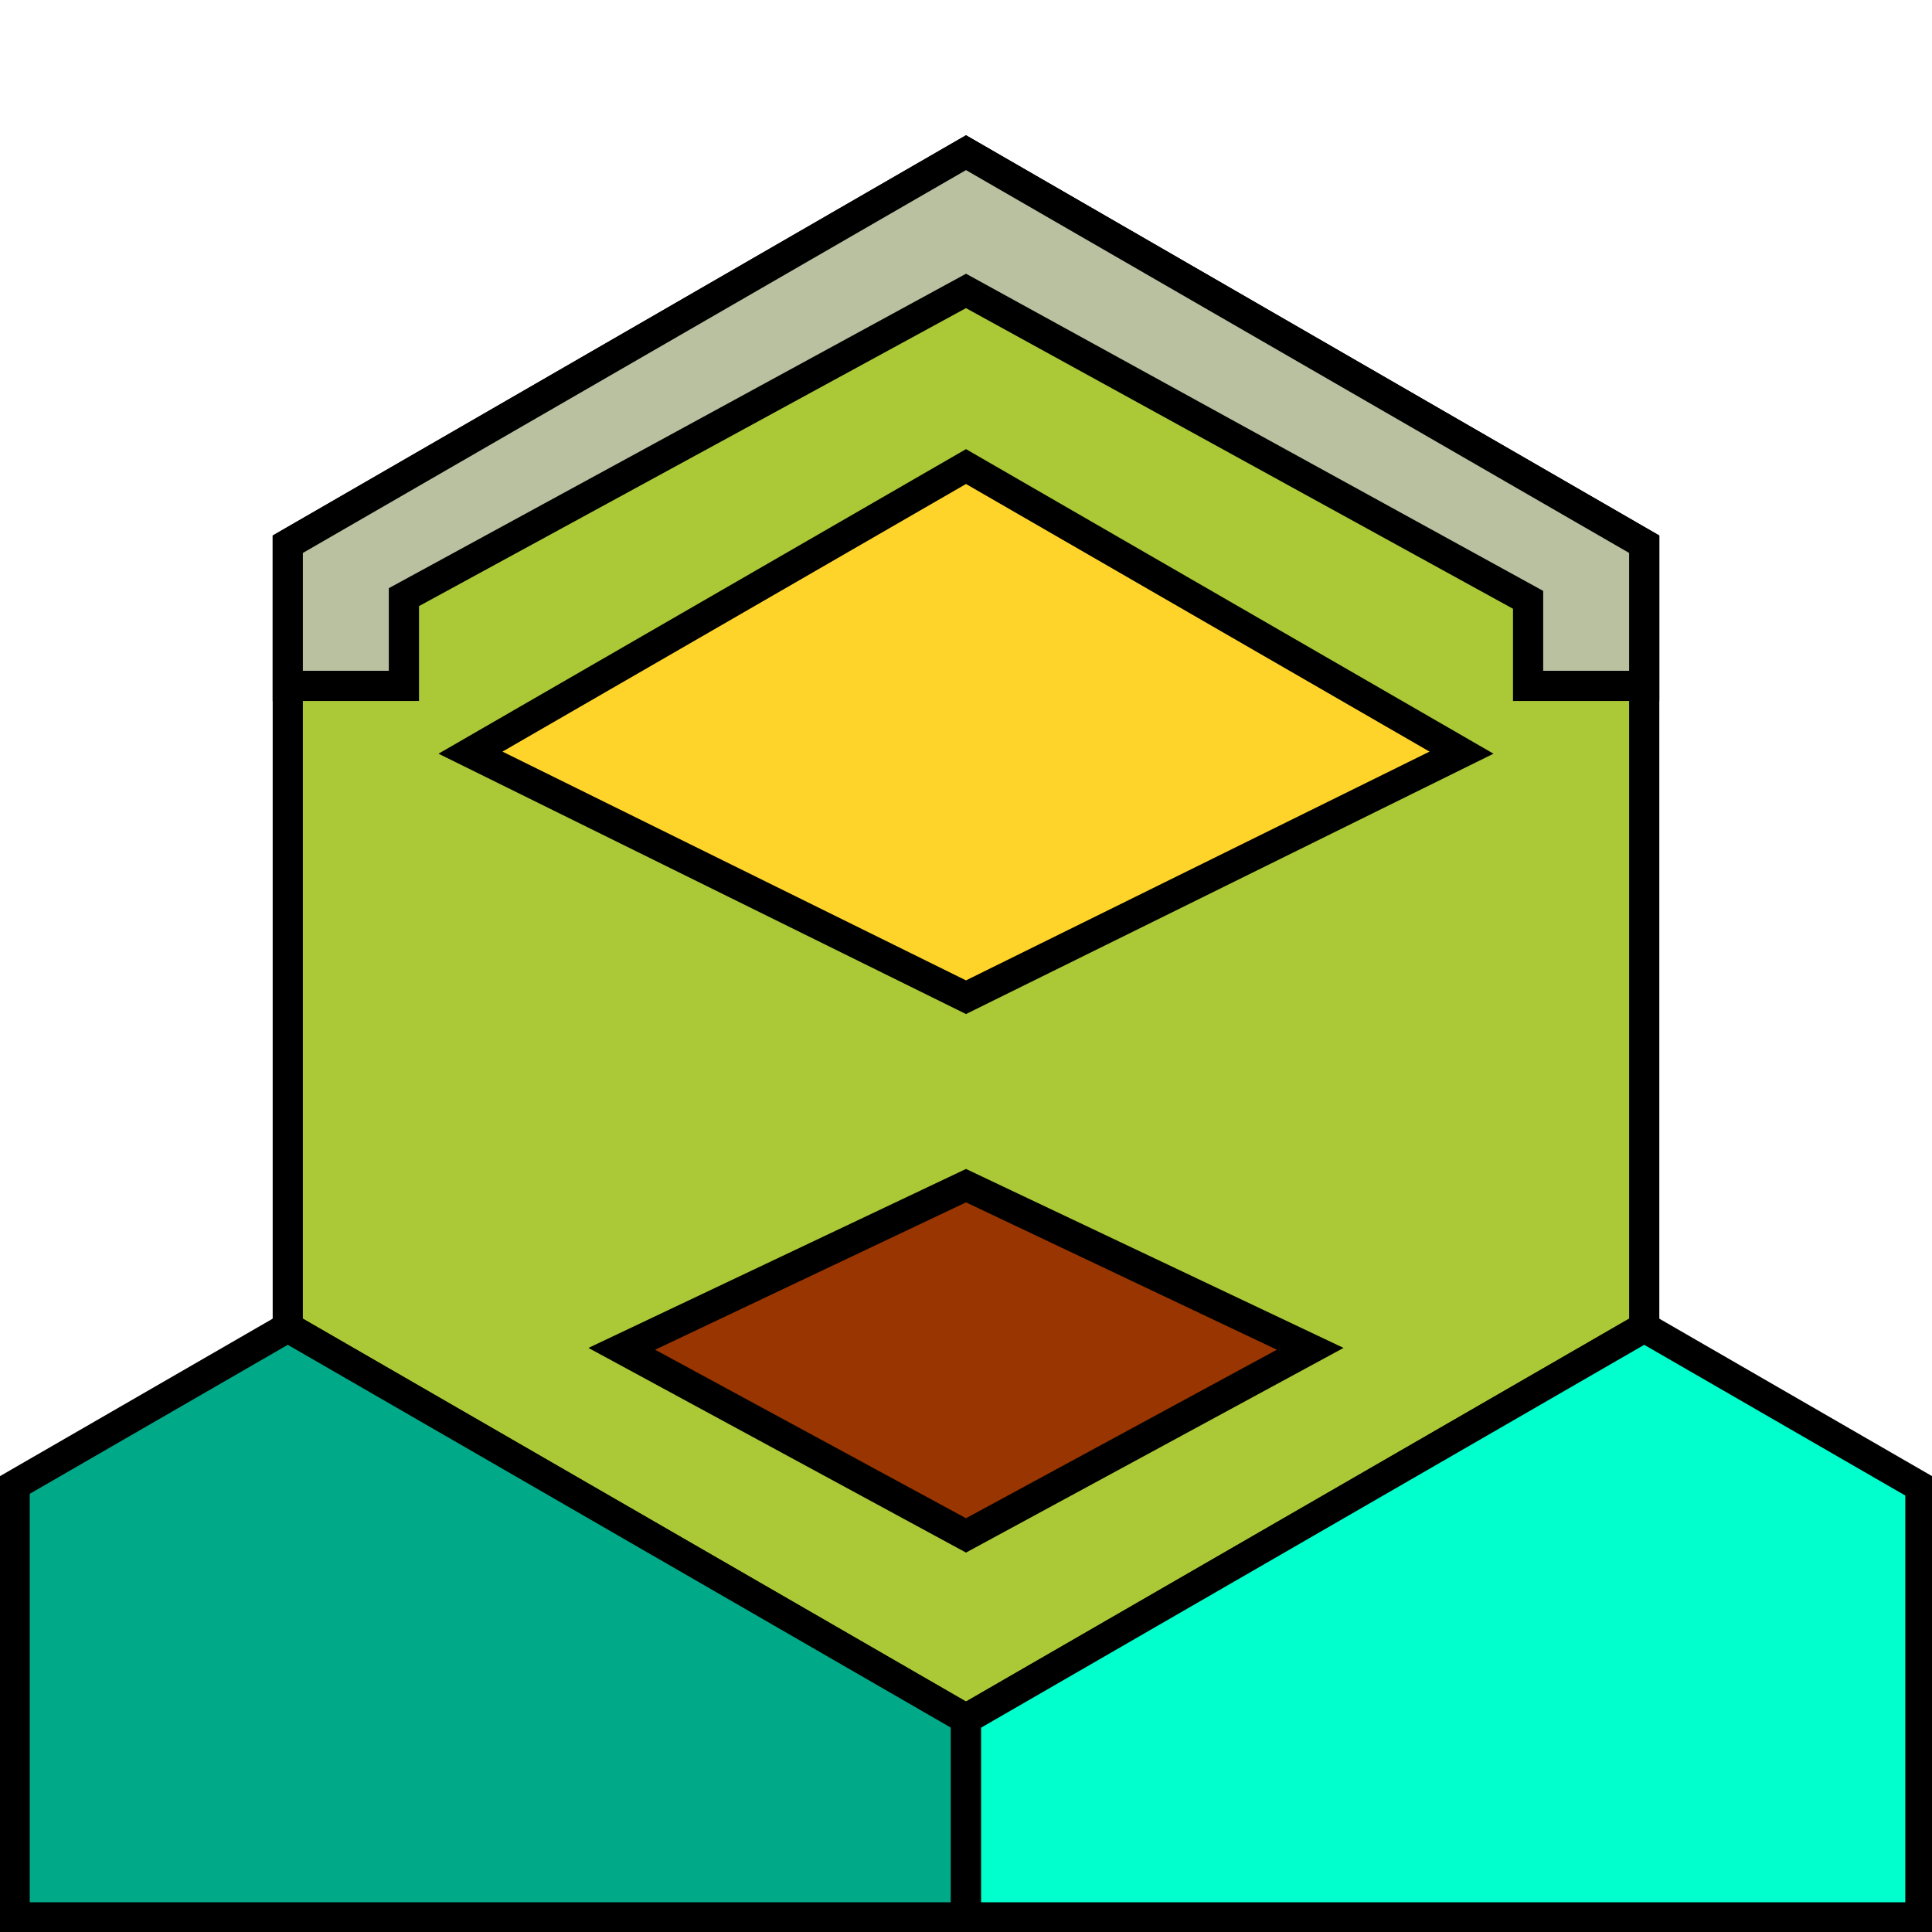
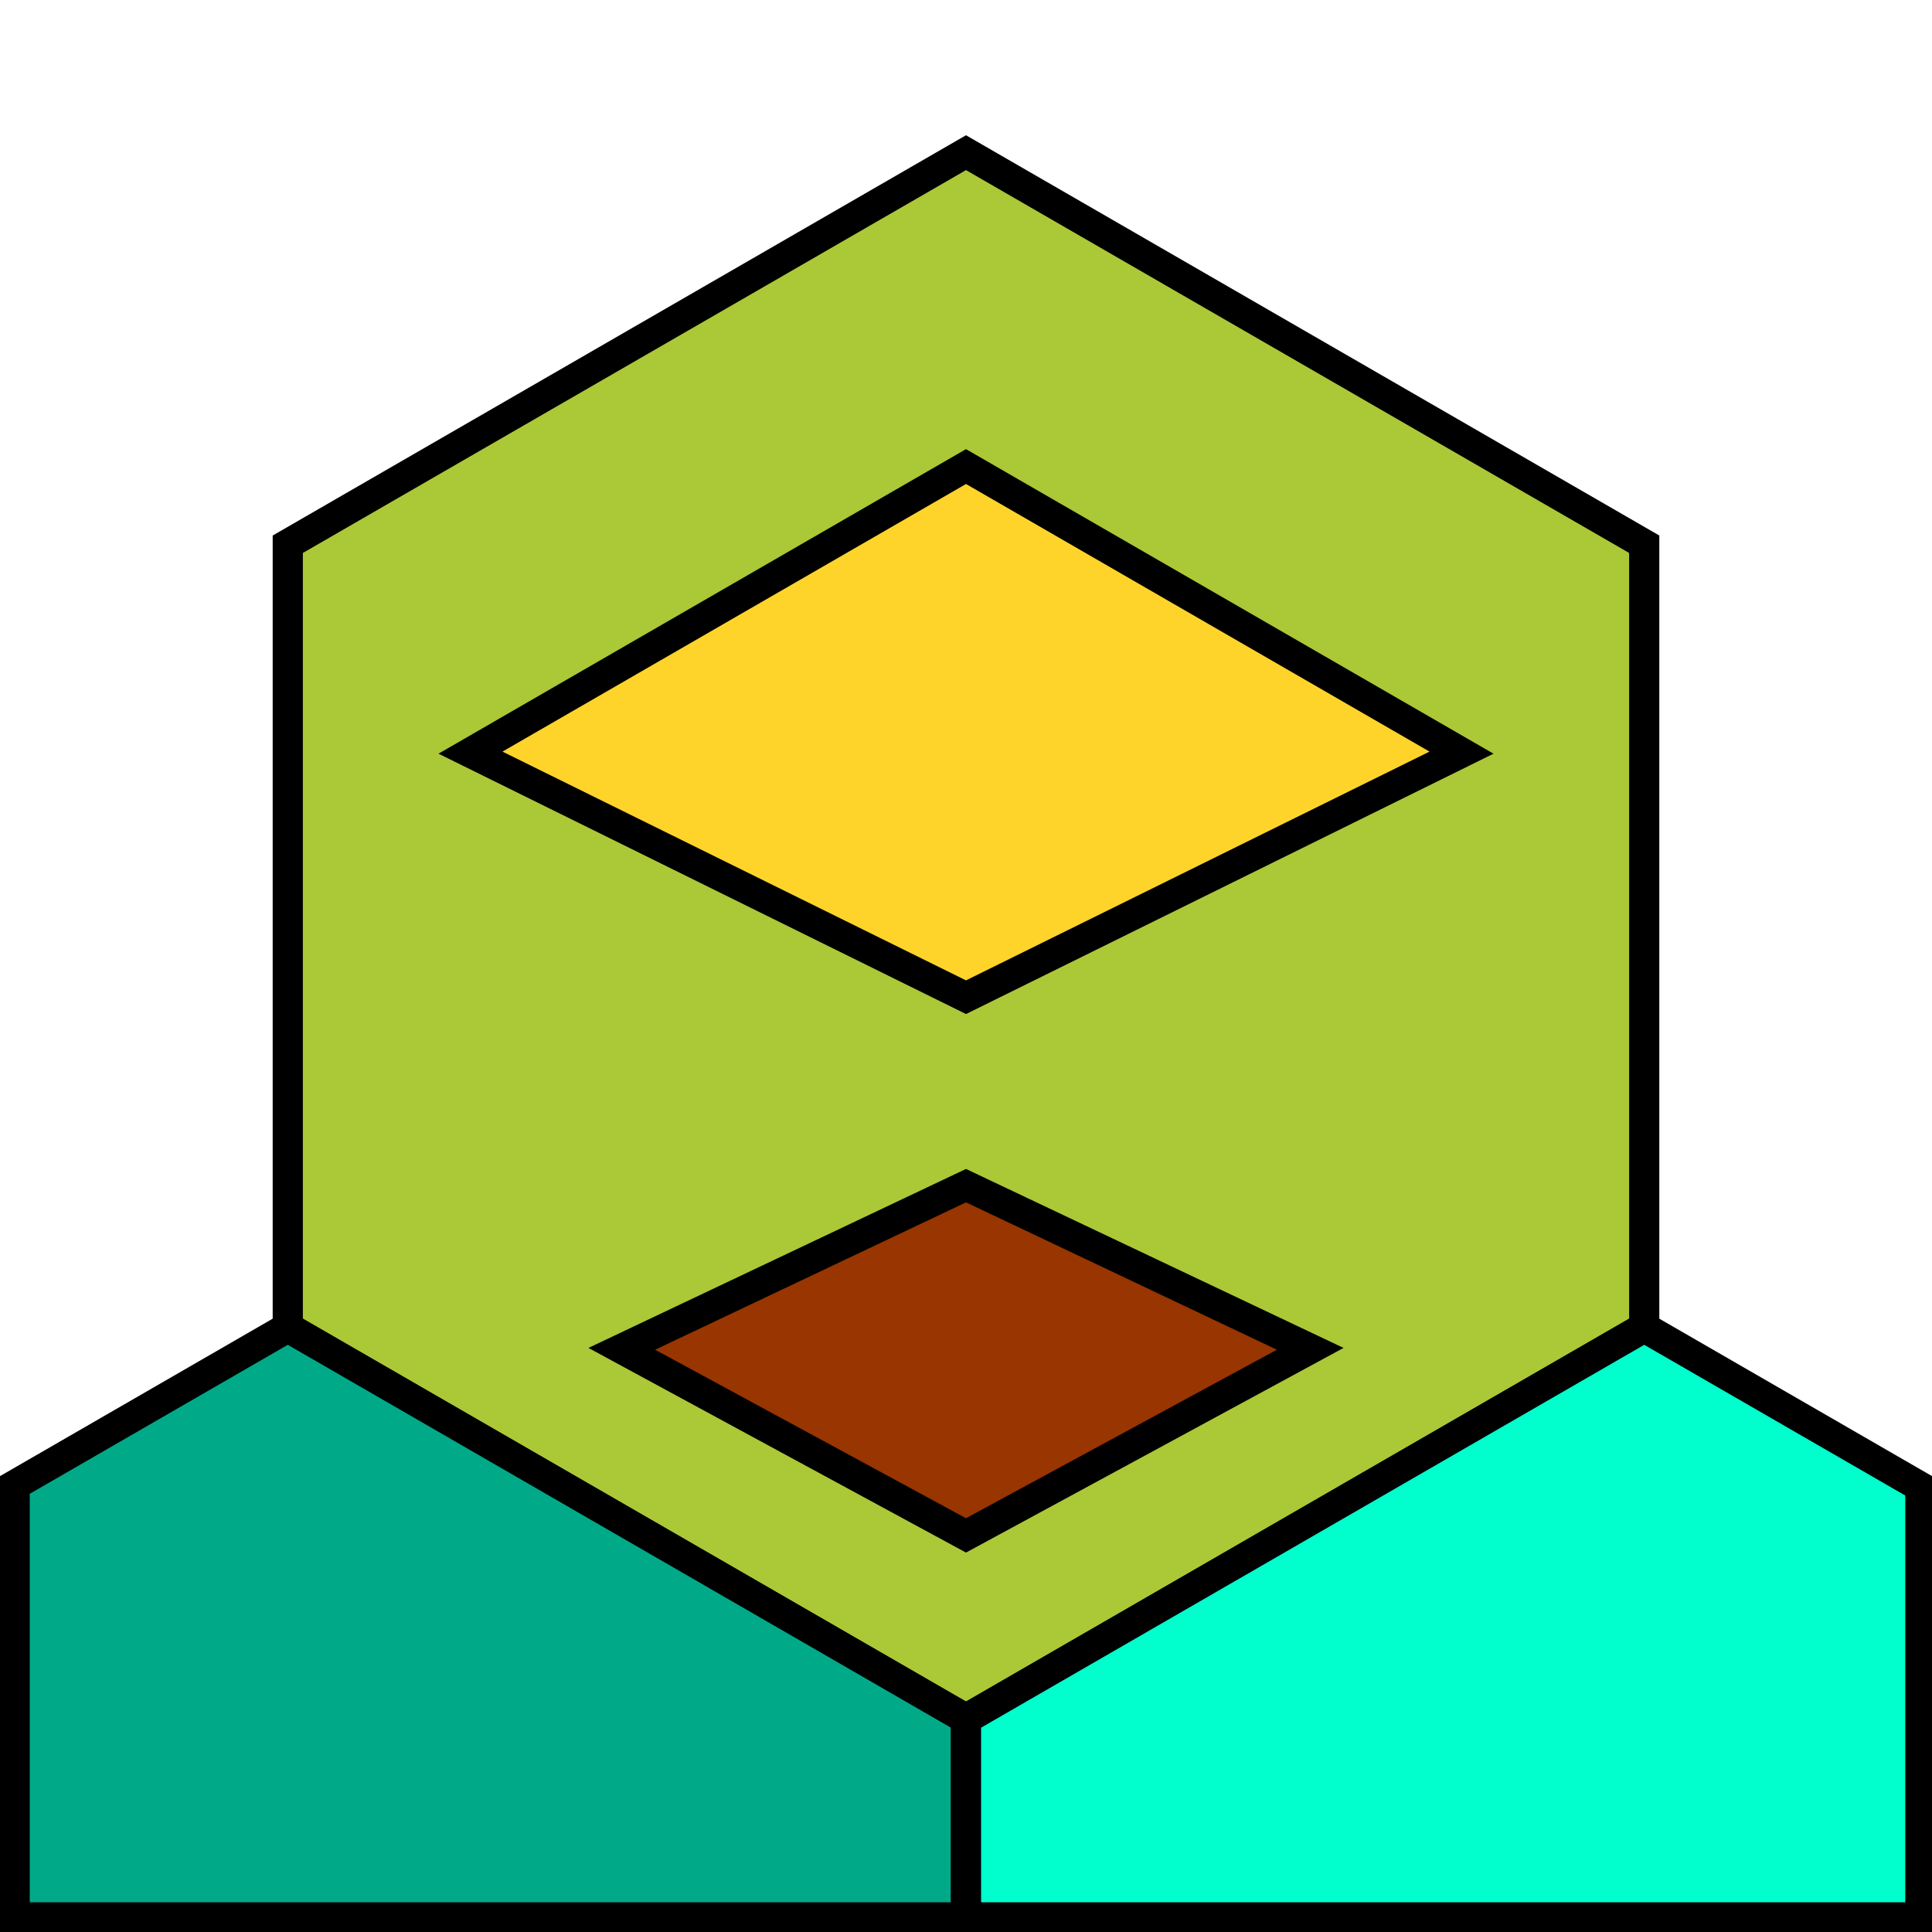
<svg xmlns="http://www.w3.org/2000/svg" width="128" height="128" viewBox="0 0 128 128" id="svg2" version="1.1">
  <defs id="defs4" />
  <g id="layer1" transform="translate(0,-924.3622)">
    <path style="color:#000000;clip-rule:nonzero;display:inline;overflow:visible;visibility:visible;opacity:1;isolation:auto;mix-blend-mode:normal;color-interpolation:sRGB;color-interpolation-filters:linearRGB;solid-color:#000000;solid-opacity:1;fill:#abc837;fill-opacity:1;fill-rule:nonzero;stroke:#000000;stroke-width:2;stroke-linecap:round;stroke-linejoin:miter;stroke-miterlimit:4;stroke-dasharray:none;stroke-dashoffset:0;stroke-opacity:1;color-rendering:auto;image-rendering:auto;shape-rendering:auto;text-rendering:auto;enable-background:accumulate;filter-blend-mode:normal;filter-gaussianBlur-deviation:0" id="path4140" d="M 108.934,1012.305 64,1038.248 l -44.934,-25.943 0,-51.885 L 64,934.477 108.934,960.419 Z" />
-     <path style="color:#000000;clip-rule:nonzero;display:inline;overflow:visible;visibility:visible;opacity:1;isolation:auto;mix-blend-mode:normal;color-interpolation:sRGB;color-interpolation-filters:linearRGB;solid-color:#000000;solid-opacity:1;fill:#bac1a0;fill-opacity:1;fill-rule:nonzero;stroke:#000000;stroke-width:2;stroke-linecap:round;stroke-linejoin:miter;stroke-miterlimit:4;stroke-dasharray:none;stroke-dashoffset:0;stroke-opacity:1;color-rendering:auto;image-rendering:auto;shape-rendering:auto;text-rendering:auto;enable-background:accumulate" d="M 64 10.115 L 19.066 36.057 L 19.066 45.443 L 26.76 45.443 L 26.76 39.562 L 64 19.275 L 101.24 39.74 L 101.24 45.443 L 108.934 45.443 L 108.934 36.057 L 64 10.115 z " transform="translate(0,924.3622)" id="path4140-0" />
    <path style="color:#000000;clip-rule:nonzero;display:inline;overflow:visible;visibility:visible;opacity:1;isolation:auto;mix-blend-mode:normal;color-interpolation:sRGB;color-interpolation-filters:linearRGB;solid-color:#000000;solid-opacity:1;fill:#00aa88;fill-opacity:1;fill-rule:nonzero;stroke:#000000;stroke-width:2;stroke-linecap:round;stroke-linejoin:miter;stroke-miterlimit:4;stroke-dasharray:none;stroke-dashoffset:0;stroke-opacity:1;color-rendering:auto;image-rendering:auto;shape-rendering:auto;text-rendering:auto;enable-background:accumulate" d="M 19.066 87.943 L 0.971 98.391 L 0.971 127.029 L 64 127.029 L 64 113.885 L 19.066 87.943 z " transform="translate(0,924.3622)" id="path4140-8" />
    <path style="color:#000000;clip-rule:nonzero;display:inline;overflow:visible;visibility:visible;opacity:1;isolation:auto;mix-blend-mode:normal;color-interpolation:sRGB;color-interpolation-filters:linearRGB;solid-color:#000000;solid-opacity:1;fill:#00ffcc;fill-opacity:1;fill-rule:nonzero;stroke:#000000;stroke-width:2;stroke-linecap:round;stroke-linejoin:miter;stroke-miterlimit:4;stroke-dasharray:none;stroke-dashoffset:0;stroke-opacity:1;color-rendering:auto;image-rendering:auto;shape-rendering:auto;text-rendering:auto;enable-background:accumulate" d="M 108.934 87.943 L 64 113.885 L 64 127.029 L 127.23 127.029 L 127.23 98.506 L 108.934 87.943 z " transform="translate(0,924.3622)" id="path4140-8-6" />
    <path style="color:#000000;clip-rule:nonzero;display:inline;overflow:visible;visibility:visible;opacity:1;isolation:auto;mix-blend-mode:normal;color-interpolation:sRGB;color-interpolation-filters:linearRGB;solid-color:#000000;solid-opacity:1;fill:#ffd42a;fill-opacity:1;fill-rule:nonzero;stroke:#000000;stroke-width:2;stroke-linecap:round;stroke-linejoin:miter;stroke-miterlimit:4;stroke-dasharray:none;stroke-dashoffset:0;stroke-opacity:1;color-rendering:auto;image-rendering:auto;shape-rendering:auto;text-rendering:auto;enable-background:accumulate" d="M 64,990.43 31.171,974.227 64,955.273 96.829,974.227 Z" id="path4140-2-5" />
    <path style="color:#000000;clip-rule:nonzero;display:inline;overflow:visible;visibility:visible;opacity:1;isolation:auto;mix-blend-mode:normal;color-interpolation:sRGB;color-interpolation-filters:linearRGB;solid-color:#000000;solid-opacity:1;fill:#983500;fill-opacity:1;fill-rule:nonzero;stroke:#000000;stroke-width:2;stroke-linecap:round;stroke-linejoin:miter;stroke-miterlimit:4;stroke-dasharray:none;stroke-dashoffset:0;stroke-opacity:1;color-rendering:auto;image-rendering:auto;shape-rendering:auto;text-rendering:auto;enable-background:accumulate" d="M 64,1026.087 41.195,1013.725 64,1002.915 l 22.805,10.81 z" id="path4140-2-5-6" />
  </g>
</svg>
